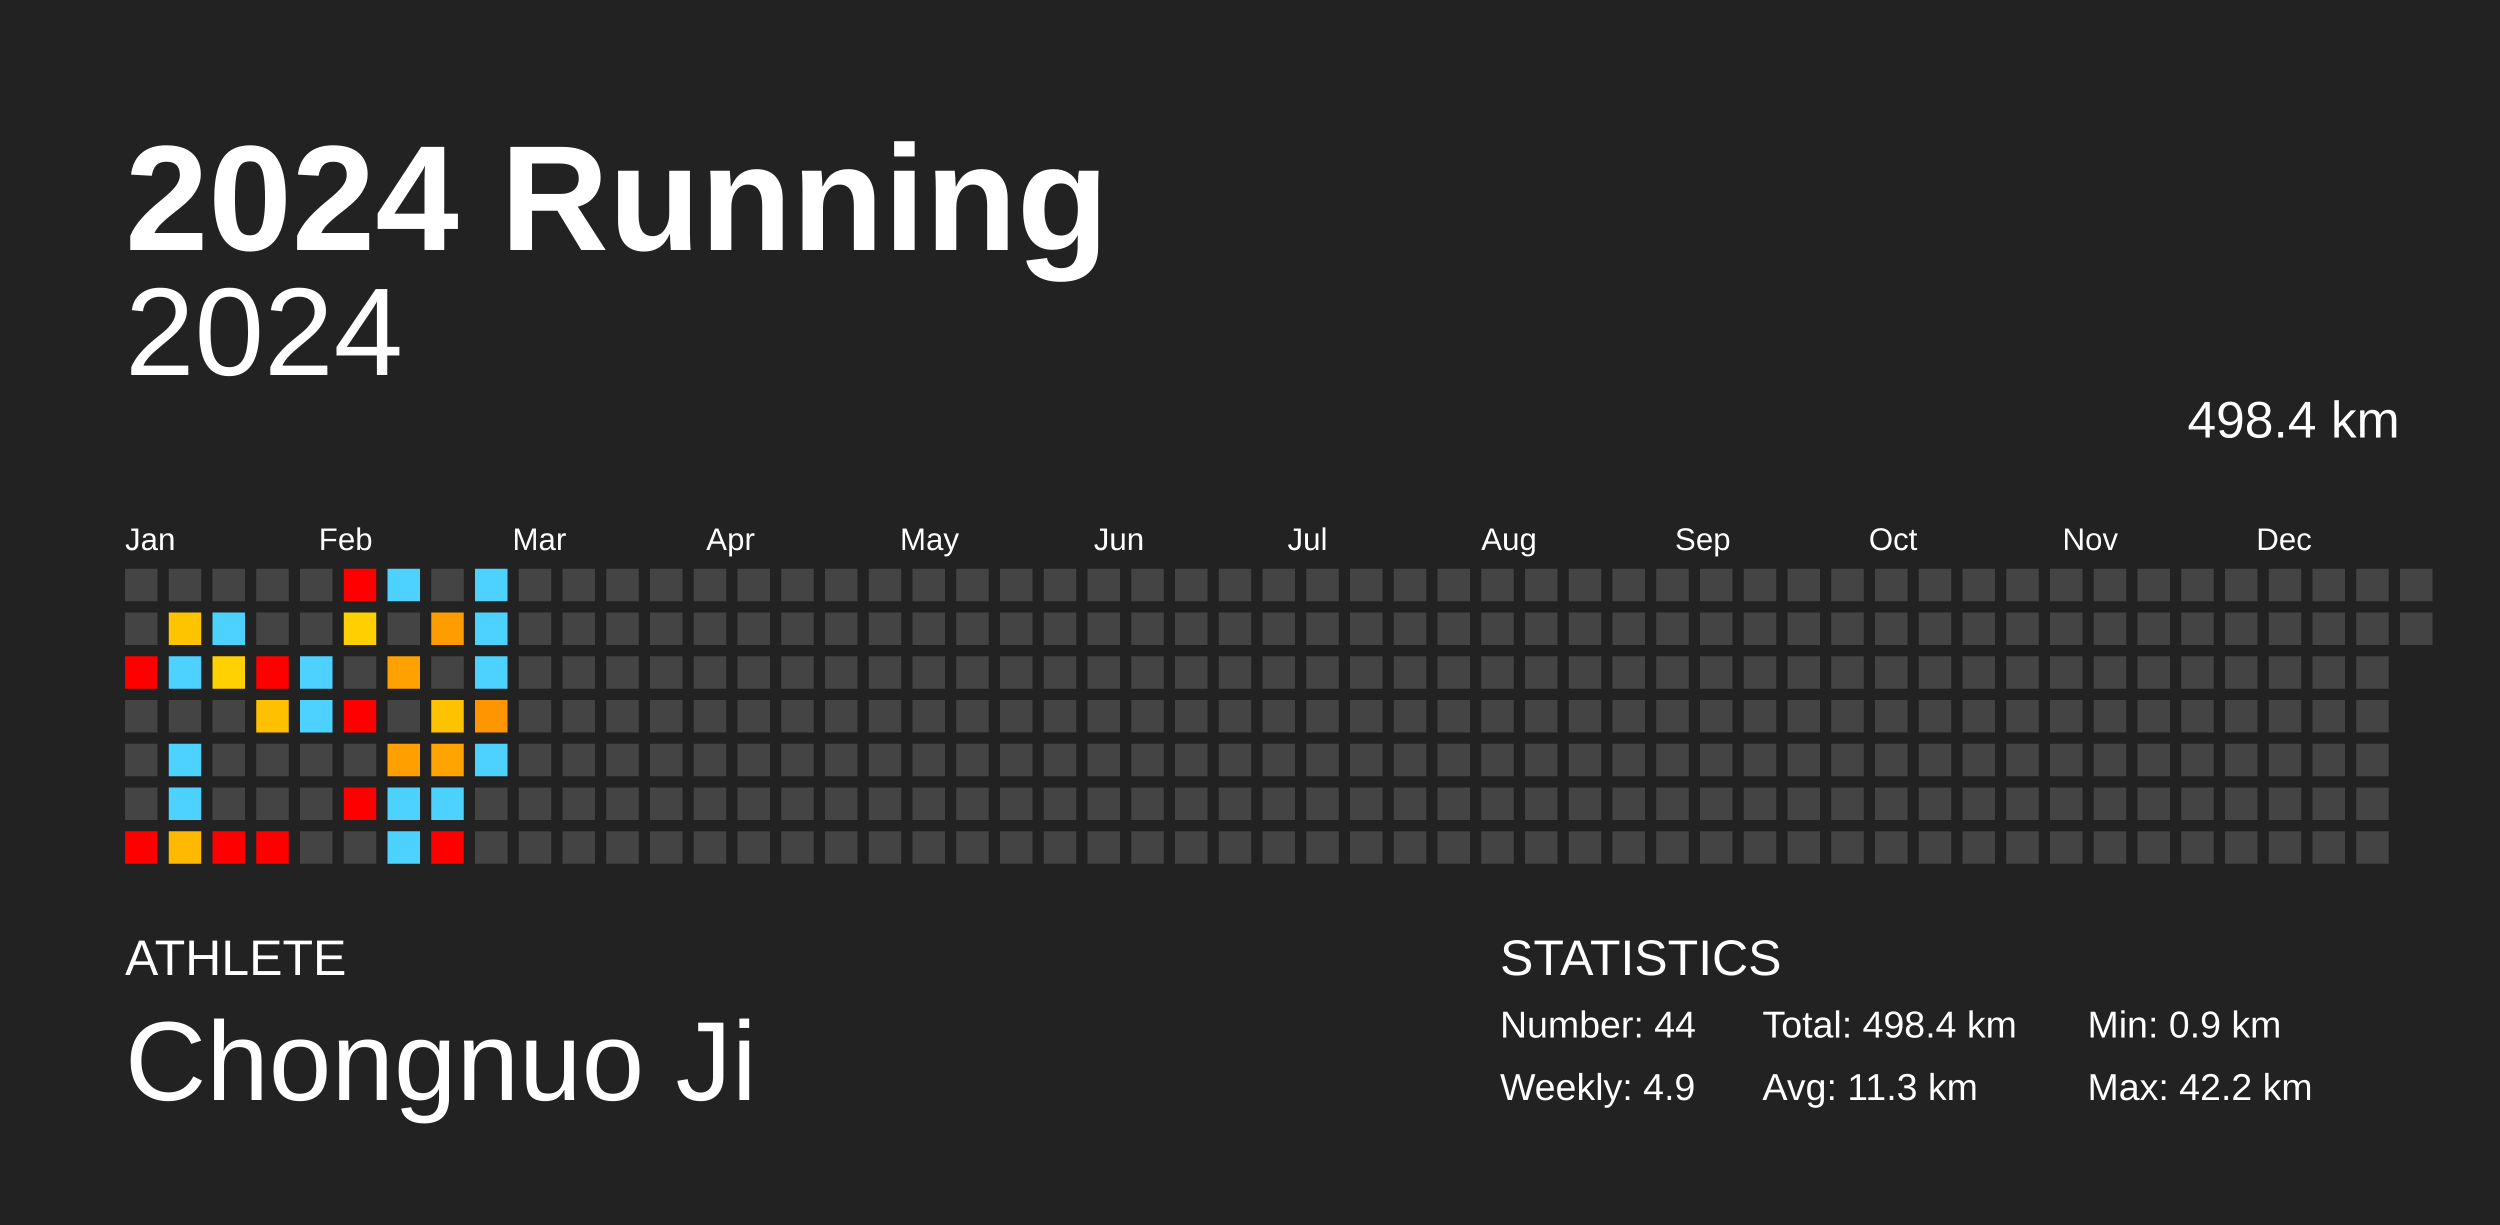
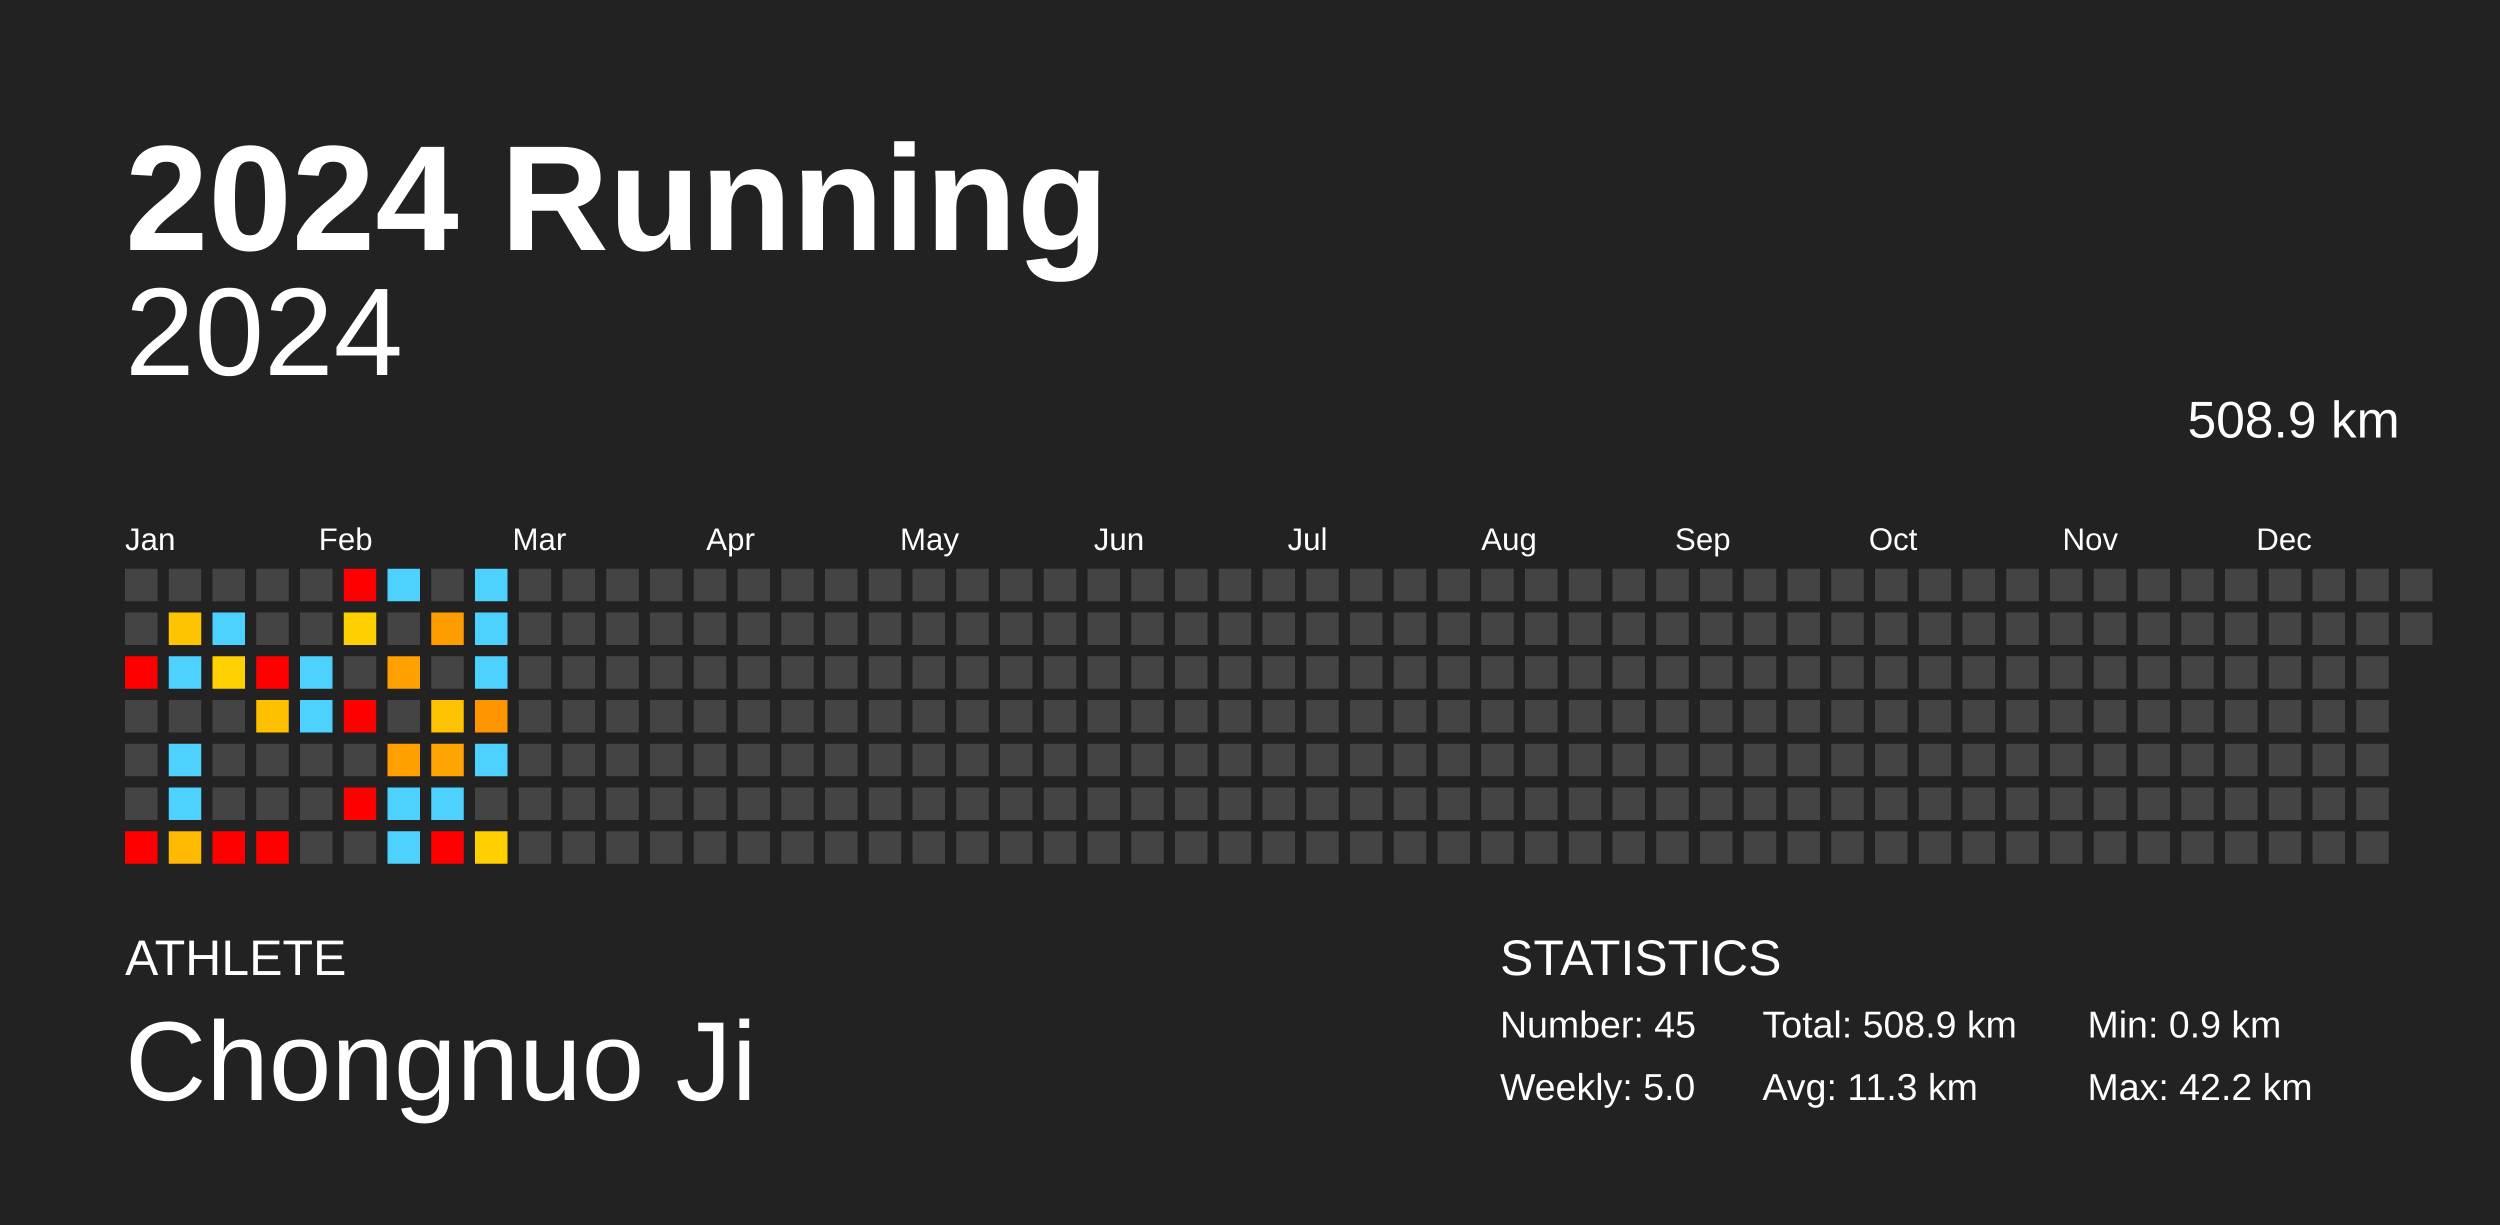
<svg xmlns="http://www.w3.org/2000/svg" baseProfile="full" height="98mm" version="1.1" viewBox="0,0,200,98" width="200mm">
  <defs />
  <rect fill="#222222" height="98" width="200" x="0" y="0" />
  <text fill="#FFFFFF" style="font-size:12px; font-family:Arial; font-weight:bold;" x="10" y="20">2024 Running</text>
  <text fill="#FFFFFF" style="font-size:4px; font-family:Arial" x="10" y="78">ATHLETE</text>
  <text fill="#FFFFFF" style="font-size:9px; font-family:Arial" x="10" y="88">Chongnuo Ji</text>
  <text fill="#FFFFFF" style="font-size:4px; font-family:Arial" x="120" y="78">STATISTICS</text>
-   <text fill="#FFFFFF" style="font-size:3px; font-family:Arial" x="120" y="83">Number: 44</text>
-   <text fill="#FFFFFF" style="font-size:3px; font-family:Arial" x="120" y="88">Weekly: 4.9</text>
-   <text fill="#FFFFFF" style="font-size:3px; font-family:Arial" x="141" y="83">Total: 498.4 km</text>
+   <text fill="#FFFFFF" style="font-size:3px; font-family:Arial" x="120" y="83">Number: 45</text>
+   <text fill="#FFFFFF" style="font-size:3px; font-family:Arial" x="120" y="88">Weekly: 5.0</text>
+   <text fill="#FFFFFF" style="font-size:3px; font-family:Arial" x="141" y="83">Total: 508.9 km</text>
  <text fill="#FFFFFF" style="font-size:3px; font-family:Arial" x="141" y="88">Avg: 11.3 km</text>
  <text fill="#FFFFFF" style="font-size:3px; font-family:Arial" x="167" y="83">Min: 0.9 km</text>
  <text fill="#FFFFFF" style="font-size:3px; font-family:Arial" x="167" y="88">Max: 42.2 km</text>
  <text alignment-baseline="hanging" fill="#FFFFFF" style="font-size:10.0px; font-family:Arial;" x="10" y="30">2024</text>
-   <text alignment-baseline="hanging" fill="#FFFFFF" style="font-size:4.125px; font-family:Arial;" x="175" y="35">498.4 km</text>
+   <text alignment-baseline="hanging" fill="#FFFFFF" style="font-size:4.125px; font-family:Arial;" x="175" y="35">508.9 km</text>
  <text fill="#FFFFFF" style="font-size:2.5px; font-family:Arial" x="10.0" y="44">Jan</text>
  <text fill="#FFFFFF" style="font-size:2.5px; font-family:Arial" x="25.5" y="44">Feb</text>
  <text fill="#FFFFFF" style="font-size:2.5px; font-family:Arial" x="41.0" y="44">Mar</text>
  <text fill="#FFFFFF" style="font-size:2.5px; font-family:Arial" x="56.5" y="44">Apr</text>
  <text fill="#FFFFFF" style="font-size:2.5px; font-family:Arial" x="72.0" y="44">May</text>
  <text fill="#FFFFFF" style="font-size:2.5px; font-family:Arial" x="87.5" y="44">Jun</text>
  <text fill="#FFFFFF" style="font-size:2.5px; font-family:Arial" x="103.0" y="44">Jul</text>
  <text fill="#FFFFFF" style="font-size:2.5px; font-family:Arial" x="118.5" y="44">Aug</text>
  <text fill="#FFFFFF" style="font-size:2.5px; font-family:Arial" x="134.0" y="44">Sep</text>
  <text fill="#FFFFFF" style="font-size:2.5px; font-family:Arial" x="149.5" y="44">Oct</text>
  <text fill="#FFFFFF" style="font-size:2.5px; font-family:Arial" x="165.0" y="44">Nov</text>
  <text fill="#FFFFFF" style="font-size:2.5px; font-family:Arial" x="180.5" y="44">Dec</text>
  <rect fill="#444444" height="2.6" width="2.6" x="10.0" y="45.5" />
  <rect fill="#444444" height="2.6" width="2.6" x="10.0" y="49.0" />
  <rect fill="red" height="2.6" width="2.6" x="10.0" y="52.5" />
  <rect fill="#444444" height="2.6" width="2.6" x="10.0" y="56.0" />
  <rect fill="#444444" height="2.6" width="2.6" x="10.0" y="59.5" />
  <rect fill="#444444" height="2.6" width="2.6" x="10.0" y="63.0" />
  <rect fill="red" height="2.6" width="2.6" x="10.0" y="66.5" />
  <rect fill="#444444" height="2.6" width="2.6" x="13.5" y="45.5" />
  <rect fill="#ffc400" height="2.6" width="2.6" x="13.5" y="49.0" />
  <rect fill="#4dd2ff" height="2.6" width="2.6" x="13.5" y="52.5" />
  <rect fill="#444444" height="2.6" width="2.6" x="13.5" y="56.0" />
  <rect fill="#4dd2ff" height="2.6" width="2.6" x="13.5" y="59.5" />
  <rect fill="#4dd2ff" height="2.6" width="2.6" x="13.5" y="63.0" />
  <rect fill="#ffb900" height="2.6" width="2.6" x="13.5" y="66.5" />
  <rect fill="#444444" height="2.6" width="2.6" x="17.0" y="45.5" />
  <rect fill="#4dd2ff" height="2.6" width="2.6" x="17.0" y="49.0" />
  <rect fill="#ffd100" height="2.6" width="2.6" x="17.0" y="52.5" />
  <rect fill="#444444" height="2.6" width="2.6" x="17.0" y="56.0" />
  <rect fill="#444444" height="2.6" width="2.6" x="17.0" y="59.5" />
  <rect fill="#444444" height="2.6" width="2.6" x="17.0" y="63.0" />
  <rect fill="red" height="2.6" width="2.6" x="17.0" y="66.5" />
  <rect fill="#444444" height="2.6" width="2.6" x="20.5" y="45.5" />
  <rect fill="#444444" height="2.6" width="2.6" x="20.5" y="49.0" />
  <rect fill="red" height="2.6" width="2.6" x="20.5" y="52.5" />
  <rect fill="#ffc000" height="2.6" width="2.6" x="20.5" y="56.0" />
  <rect fill="#444444" height="2.6" width="2.6" x="20.5" y="59.5" />
  <rect fill="#444444" height="2.6" width="2.6" x="20.5" y="63.0" />
  <rect fill="red" height="2.6" width="2.6" x="20.5" y="66.5" />
  <rect fill="#444444" height="2.6" width="2.6" x="24.0" y="45.5" />
  <rect fill="#444444" height="2.6" width="2.6" x="24.0" y="49.0" />
  <rect fill="#4dd2ff" height="2.6" width="2.6" x="24.0" y="52.5" />
  <rect fill="#4dd2ff" height="2.6" width="2.6" x="24.0" y="56.0" />
  <rect fill="#444444" height="2.6" width="2.6" x="24.0" y="59.5" />
  <rect fill="#444444" height="2.6" width="2.6" x="24.0" y="63.0" />
  <rect fill="#444444" height="2.6" width="2.6" x="24.0" y="66.5" />
  <rect fill="red" height="2.6" width="2.6" x="27.5" y="45.5" />
  <rect fill="#ffd000" height="2.6" width="2.6" x="27.5" y="49.0" />
  <rect fill="#444444" height="2.6" width="2.6" x="27.5" y="52.5" />
  <rect fill="red" height="2.6" width="2.6" x="27.5" y="56.0" />
  <rect fill="#444444" height="2.6" width="2.6" x="27.5" y="59.5" />
  <rect fill="red" height="2.6" width="2.6" x="27.5" y="63.0" />
  <rect fill="#444444" height="2.6" width="2.6" x="27.5" y="66.5" />
  <rect fill="#4dd2ff" height="2.6" width="2.6" x="31.0" y="45.5" />
  <rect fill="#444444" height="2.6" width="2.6" x="31.0" y="49.0" />
  <rect fill="#ffa100" height="2.6" width="2.6" x="31.0" y="52.5" />
  <rect fill="#444444" height="2.6" width="2.6" x="31.0" y="56.0" />
  <rect fill="#ff9f00" height="2.6" width="2.6" x="31.0" y="59.5" />
  <rect fill="#4dd2ff" height="2.6" width="2.6" x="31.0" y="63.0" />
  <rect fill="#4dd2ff" height="2.6" width="2.6" x="31.0" y="66.5" />
  <rect fill="#444444" height="2.6" width="2.6" x="34.5" y="45.5" />
  <rect fill="#ff9c00" height="2.6" width="2.6" x="34.5" y="49.0" />
  <rect fill="#444444" height="2.6" width="2.6" x="34.5" y="52.5" />
  <rect fill="#ffc200" height="2.6" width="2.6" x="34.5" y="56.0" />
  <rect fill="#ffa400" height="2.6" width="2.6" x="34.5" y="59.5" />
  <rect fill="#4dd2ff" height="2.6" width="2.6" x="34.5" y="63.0" />
  <rect fill="red" height="2.6" width="2.6" x="34.5" y="66.5" />
  <rect fill="#4dd2ff" height="2.6" width="2.6" x="38.0" y="45.5" />
  <rect fill="#4dd2ff" height="2.6" width="2.6" x="38.0" y="49.0" />
  <rect fill="#4dd2ff" height="2.6" width="2.6" x="38.0" y="52.5" />
  <rect fill="#ff9500" height="2.6" width="2.6" x="38.0" y="56.0" />
  <rect fill="#4dd2ff" height="2.6" width="2.6" x="38.0" y="59.5" />
  <rect fill="#444444" height="2.6" width="2.6" x="38.0" y="63.0" />
-   <rect fill="#444444" height="2.6" width="2.6" x="38.0" y="66.5" />
+   <rect fill="#ffcf00" height="2.6" width="2.6" x="38.0" y="66.5" />
  <rect fill="#444444" height="2.6" width="2.6" x="41.5" y="45.5" />
  <rect fill="#444444" height="2.6" width="2.6" x="41.5" y="49.0" />
  <rect fill="#444444" height="2.6" width="2.6" x="41.5" y="52.5" />
  <rect fill="#444444" height="2.6" width="2.6" x="41.5" y="56.0" />
  <rect fill="#444444" height="2.6" width="2.6" x="41.5" y="59.5" />
  <rect fill="#444444" height="2.6" width="2.6" x="41.5" y="63.0" />
  <rect fill="#444444" height="2.6" width="2.6" x="41.5" y="66.5" />
  <rect fill="#444444" height="2.6" width="2.6" x="45.0" y="45.5" />
  <rect fill="#444444" height="2.6" width="2.6" x="45.0" y="49.0" />
  <rect fill="#444444" height="2.6" width="2.6" x="45.0" y="52.5" />
  <rect fill="#444444" height="2.6" width="2.6" x="45.0" y="56.0" />
  <rect fill="#444444" height="2.6" width="2.6" x="45.0" y="59.5" />
  <rect fill="#444444" height="2.6" width="2.6" x="45.0" y="63.0" />
  <rect fill="#444444" height="2.6" width="2.6" x="45.0" y="66.5" />
  <rect fill="#444444" height="2.6" width="2.6" x="48.5" y="45.5" />
  <rect fill="#444444" height="2.6" width="2.6" x="48.5" y="49.0" />
  <rect fill="#444444" height="2.6" width="2.6" x="48.5" y="52.5" />
  <rect fill="#444444" height="2.6" width="2.6" x="48.5" y="56.0" />
  <rect fill="#444444" height="2.6" width="2.6" x="48.5" y="59.5" />
  <rect fill="#444444" height="2.6" width="2.6" x="48.5" y="63.0" />
  <rect fill="#444444" height="2.6" width="2.6" x="48.5" y="66.5" />
  <rect fill="#444444" height="2.6" width="2.6" x="52.0" y="45.5" />
  <rect fill="#444444" height="2.6" width="2.6" x="52.0" y="49.0" />
  <rect fill="#444444" height="2.6" width="2.6" x="52.0" y="52.5" />
  <rect fill="#444444" height="2.6" width="2.6" x="52.0" y="56.0" />
  <rect fill="#444444" height="2.6" width="2.6" x="52.0" y="59.5" />
  <rect fill="#444444" height="2.6" width="2.6" x="52.0" y="63.0" />
  <rect fill="#444444" height="2.6" width="2.6" x="52.0" y="66.5" />
  <rect fill="#444444" height="2.6" width="2.6" x="55.5" y="45.5" />
  <rect fill="#444444" height="2.6" width="2.6" x="55.5" y="49.0" />
  <rect fill="#444444" height="2.6" width="2.6" x="55.5" y="52.5" />
  <rect fill="#444444" height="2.6" width="2.6" x="55.5" y="56.0" />
  <rect fill="#444444" height="2.6" width="2.6" x="55.5" y="59.5" />
  <rect fill="#444444" height="2.6" width="2.6" x="55.5" y="63.0" />
  <rect fill="#444444" height="2.6" width="2.6" x="55.5" y="66.5" />
  <rect fill="#444444" height="2.6" width="2.6" x="59.0" y="45.5" />
  <rect fill="#444444" height="2.6" width="2.6" x="59.0" y="49.0" />
  <rect fill="#444444" height="2.6" width="2.6" x="59.0" y="52.5" />
  <rect fill="#444444" height="2.6" width="2.6" x="59.0" y="56.0" />
  <rect fill="#444444" height="2.6" width="2.6" x="59.0" y="59.5" />
  <rect fill="#444444" height="2.6" width="2.6" x="59.0" y="63.0" />
  <rect fill="#444444" height="2.6" width="2.6" x="59.0" y="66.5" />
  <rect fill="#444444" height="2.6" width="2.6" x="62.5" y="45.5" />
  <rect fill="#444444" height="2.6" width="2.6" x="62.5" y="49.0" />
  <rect fill="#444444" height="2.6" width="2.6" x="62.5" y="52.5" />
  <rect fill="#444444" height="2.6" width="2.6" x="62.5" y="56.0" />
  <rect fill="#444444" height="2.6" width="2.6" x="62.5" y="59.5" />
  <rect fill="#444444" height="2.6" width="2.6" x="62.5" y="63.0" />
  <rect fill="#444444" height="2.6" width="2.6" x="62.5" y="66.5" />
  <rect fill="#444444" height="2.6" width="2.6" x="66.0" y="45.5" />
  <rect fill="#444444" height="2.6" width="2.6" x="66.0" y="49.0" />
  <rect fill="#444444" height="2.6" width="2.6" x="66.0" y="52.5" />
  <rect fill="#444444" height="2.6" width="2.6" x="66.0" y="56.0" />
  <rect fill="#444444" height="2.6" width="2.6" x="66.0" y="59.5" />
  <rect fill="#444444" height="2.6" width="2.6" x="66.0" y="63.0" />
  <rect fill="#444444" height="2.6" width="2.6" x="66.0" y="66.5" />
  <rect fill="#444444" height="2.6" width="2.6" x="69.5" y="45.5" />
  <rect fill="#444444" height="2.6" width="2.6" x="69.5" y="49.0" />
  <rect fill="#444444" height="2.6" width="2.6" x="69.5" y="52.5" />
  <rect fill="#444444" height="2.6" width="2.6" x="69.5" y="56.0" />
  <rect fill="#444444" height="2.6" width="2.6" x="69.5" y="59.5" />
  <rect fill="#444444" height="2.6" width="2.6" x="69.5" y="63.0" />
  <rect fill="#444444" height="2.6" width="2.6" x="69.5" y="66.5" />
  <rect fill="#444444" height="2.6" width="2.6" x="73.0" y="45.5" />
  <rect fill="#444444" height="2.6" width="2.6" x="73.0" y="49.0" />
  <rect fill="#444444" height="2.6" width="2.6" x="73.0" y="52.5" />
  <rect fill="#444444" height="2.6" width="2.6" x="73.0" y="56.0" />
  <rect fill="#444444" height="2.6" width="2.6" x="73.0" y="59.5" />
  <rect fill="#444444" height="2.6" width="2.6" x="73.0" y="63.0" />
  <rect fill="#444444" height="2.6" width="2.6" x="73.0" y="66.5" />
  <rect fill="#444444" height="2.6" width="2.6" x="76.5" y="45.5" />
  <rect fill="#444444" height="2.6" width="2.6" x="76.5" y="49.0" />
  <rect fill="#444444" height="2.6" width="2.6" x="76.5" y="52.5" />
  <rect fill="#444444" height="2.6" width="2.6" x="76.5" y="56.0" />
  <rect fill="#444444" height="2.6" width="2.6" x="76.5" y="59.5" />
  <rect fill="#444444" height="2.6" width="2.6" x="76.5" y="63.0" />
  <rect fill="#444444" height="2.6" width="2.6" x="76.5" y="66.5" />
  <rect fill="#444444" height="2.6" width="2.6" x="80.0" y="45.5" />
  <rect fill="#444444" height="2.6" width="2.6" x="80.0" y="49.0" />
  <rect fill="#444444" height="2.6" width="2.6" x="80.0" y="52.5" />
  <rect fill="#444444" height="2.6" width="2.6" x="80.0" y="56.0" />
  <rect fill="#444444" height="2.6" width="2.6" x="80.0" y="59.5" />
  <rect fill="#444444" height="2.6" width="2.6" x="80.0" y="63.0" />
  <rect fill="#444444" height="2.6" width="2.6" x="80.0" y="66.5" />
  <rect fill="#444444" height="2.6" width="2.6" x="83.5" y="45.5" />
  <rect fill="#444444" height="2.6" width="2.6" x="83.5" y="49.0" />
  <rect fill="#444444" height="2.6" width="2.6" x="83.5" y="52.5" />
  <rect fill="#444444" height="2.6" width="2.6" x="83.5" y="56.0" />
  <rect fill="#444444" height="2.6" width="2.6" x="83.5" y="59.5" />
  <rect fill="#444444" height="2.6" width="2.6" x="83.5" y="63.0" />
  <rect fill="#444444" height="2.6" width="2.6" x="83.5" y="66.5" />
  <rect fill="#444444" height="2.6" width="2.6" x="87.0" y="45.5" />
  <rect fill="#444444" height="2.6" width="2.6" x="87.0" y="49.0" />
  <rect fill="#444444" height="2.6" width="2.6" x="87.0" y="52.5" />
  <rect fill="#444444" height="2.6" width="2.6" x="87.0" y="56.0" />
  <rect fill="#444444" height="2.6" width="2.6" x="87.0" y="59.5" />
  <rect fill="#444444" height="2.6" width="2.6" x="87.0" y="63.0" />
  <rect fill="#444444" height="2.6" width="2.6" x="87.0" y="66.5" />
  <rect fill="#444444" height="2.6" width="2.6" x="90.5" y="45.5" />
  <rect fill="#444444" height="2.6" width="2.6" x="90.5" y="49.0" />
  <rect fill="#444444" height="2.6" width="2.6" x="90.5" y="52.5" />
  <rect fill="#444444" height="2.6" width="2.6" x="90.5" y="56.0" />
  <rect fill="#444444" height="2.6" width="2.6" x="90.5" y="59.5" />
  <rect fill="#444444" height="2.6" width="2.6" x="90.5" y="63.0" />
  <rect fill="#444444" height="2.6" width="2.6" x="90.5" y="66.5" />
  <rect fill="#444444" height="2.6" width="2.6" x="94.0" y="45.5" />
  <rect fill="#444444" height="2.6" width="2.6" x="94.0" y="49.0" />
  <rect fill="#444444" height="2.6" width="2.6" x="94.0" y="52.5" />
  <rect fill="#444444" height="2.6" width="2.6" x="94.0" y="56.0" />
  <rect fill="#444444" height="2.6" width="2.6" x="94.0" y="59.5" />
  <rect fill="#444444" height="2.6" width="2.6" x="94.0" y="63.0" />
  <rect fill="#444444" height="2.6" width="2.6" x="94.0" y="66.5" />
  <rect fill="#444444" height="2.6" width="2.6" x="97.5" y="45.5" />
  <rect fill="#444444" height="2.6" width="2.6" x="97.5" y="49.0" />
  <rect fill="#444444" height="2.6" width="2.6" x="97.5" y="52.5" />
  <rect fill="#444444" height="2.6" width="2.6" x="97.5" y="56.0" />
  <rect fill="#444444" height="2.6" width="2.6" x="97.5" y="59.5" />
  <rect fill="#444444" height="2.6" width="2.6" x="97.5" y="63.0" />
  <rect fill="#444444" height="2.6" width="2.6" x="97.5" y="66.5" />
  <rect fill="#444444" height="2.6" width="2.6" x="101.0" y="45.5" />
  <rect fill="#444444" height="2.6" width="2.6" x="101.0" y="49.0" />
  <rect fill="#444444" height="2.6" width="2.6" x="101.0" y="52.5" />
  <rect fill="#444444" height="2.6" width="2.6" x="101.0" y="56.0" />
  <rect fill="#444444" height="2.6" width="2.6" x="101.0" y="59.5" />
  <rect fill="#444444" height="2.6" width="2.6" x="101.0" y="63.0" />
  <rect fill="#444444" height="2.6" width="2.6" x="101.0" y="66.5" />
  <rect fill="#444444" height="2.6" width="2.6" x="104.5" y="45.5" />
  <rect fill="#444444" height="2.6" width="2.6" x="104.5" y="49.0" />
  <rect fill="#444444" height="2.6" width="2.6" x="104.5" y="52.5" />
  <rect fill="#444444" height="2.6" width="2.6" x="104.5" y="56.0" />
  <rect fill="#444444" height="2.6" width="2.6" x="104.5" y="59.5" />
  <rect fill="#444444" height="2.6" width="2.6" x="104.5" y="63.0" />
  <rect fill="#444444" height="2.6" width="2.6" x="104.5" y="66.5" />
  <rect fill="#444444" height="2.6" width="2.6" x="108.0" y="45.5" />
  <rect fill="#444444" height="2.6" width="2.6" x="108.0" y="49.0" />
  <rect fill="#444444" height="2.6" width="2.6" x="108.0" y="52.5" />
  <rect fill="#444444" height="2.6" width="2.6" x="108.0" y="56.0" />
  <rect fill="#444444" height="2.6" width="2.6" x="108.0" y="59.5" />
  <rect fill="#444444" height="2.6" width="2.6" x="108.0" y="63.0" />
  <rect fill="#444444" height="2.6" width="2.6" x="108.0" y="66.5" />
  <rect fill="#444444" height="2.6" width="2.6" x="111.5" y="45.5" />
  <rect fill="#444444" height="2.6" width="2.6" x="111.5" y="49.0" />
  <rect fill="#444444" height="2.6" width="2.6" x="111.5" y="52.5" />
  <rect fill="#444444" height="2.6" width="2.6" x="111.5" y="56.0" />
  <rect fill="#444444" height="2.6" width="2.6" x="111.5" y="59.5" />
  <rect fill="#444444" height="2.6" width="2.6" x="111.5" y="63.0" />
  <rect fill="#444444" height="2.6" width="2.6" x="111.5" y="66.5" />
  <rect fill="#444444" height="2.6" width="2.6" x="115.0" y="45.5" />
  <rect fill="#444444" height="2.6" width="2.6" x="115.0" y="49.0" />
  <rect fill="#444444" height="2.6" width="2.6" x="115.0" y="52.5" />
  <rect fill="#444444" height="2.6" width="2.6" x="115.0" y="56.0" />
  <rect fill="#444444" height="2.6" width="2.6" x="115.0" y="59.5" />
  <rect fill="#444444" height="2.6" width="2.6" x="115.0" y="63.0" />
  <rect fill="#444444" height="2.6" width="2.6" x="115.0" y="66.5" />
  <rect fill="#444444" height="2.6" width="2.6" x="118.5" y="45.5" />
  <rect fill="#444444" height="2.6" width="2.6" x="118.5" y="49.0" />
  <rect fill="#444444" height="2.6" width="2.6" x="118.5" y="52.5" />
  <rect fill="#444444" height="2.6" width="2.6" x="118.5" y="56.0" />
  <rect fill="#444444" height="2.6" width="2.6" x="118.5" y="59.5" />
  <rect fill="#444444" height="2.6" width="2.6" x="118.5" y="63.0" />
  <rect fill="#444444" height="2.6" width="2.6" x="118.5" y="66.5" />
  <rect fill="#444444" height="2.6" width="2.6" x="122.0" y="45.5" />
  <rect fill="#444444" height="2.6" width="2.6" x="122.0" y="49.0" />
  <rect fill="#444444" height="2.6" width="2.6" x="122.0" y="52.5" />
  <rect fill="#444444" height="2.6" width="2.6" x="122.0" y="56.0" />
  <rect fill="#444444" height="2.6" width="2.6" x="122.0" y="59.5" />
  <rect fill="#444444" height="2.6" width="2.6" x="122.0" y="63.0" />
  <rect fill="#444444" height="2.6" width="2.6" x="122.0" y="66.5" />
  <rect fill="#444444" height="2.6" width="2.6" x="125.5" y="45.5" />
  <rect fill="#444444" height="2.6" width="2.6" x="125.5" y="49.0" />
  <rect fill="#444444" height="2.6" width="2.6" x="125.5" y="52.5" />
  <rect fill="#444444" height="2.6" width="2.6" x="125.5" y="56.0" />
  <rect fill="#444444" height="2.6" width="2.6" x="125.5" y="59.5" />
  <rect fill="#444444" height="2.6" width="2.6" x="125.5" y="63.0" />
  <rect fill="#444444" height="2.6" width="2.6" x="125.5" y="66.5" />
  <rect fill="#444444" height="2.6" width="2.6" x="129.0" y="45.5" />
  <rect fill="#444444" height="2.6" width="2.6" x="129.0" y="49.0" />
  <rect fill="#444444" height="2.6" width="2.6" x="129.0" y="52.5" />
  <rect fill="#444444" height="2.6" width="2.6" x="129.0" y="56.0" />
  <rect fill="#444444" height="2.6" width="2.6" x="129.0" y="59.5" />
  <rect fill="#444444" height="2.6" width="2.6" x="129.0" y="63.0" />
  <rect fill="#444444" height="2.6" width="2.6" x="129.0" y="66.5" />
  <rect fill="#444444" height="2.6" width="2.6" x="132.5" y="45.5" />
  <rect fill="#444444" height="2.6" width="2.6" x="132.5" y="49.0" />
  <rect fill="#444444" height="2.6" width="2.6" x="132.5" y="52.5" />
  <rect fill="#444444" height="2.6" width="2.6" x="132.5" y="56.0" />
  <rect fill="#444444" height="2.6" width="2.6" x="132.5" y="59.5" />
  <rect fill="#444444" height="2.6" width="2.6" x="132.5" y="63.0" />
  <rect fill="#444444" height="2.6" width="2.6" x="132.5" y="66.5" />
  <rect fill="#444444" height="2.6" width="2.6" x="136.0" y="45.5" />
  <rect fill="#444444" height="2.6" width="2.6" x="136.0" y="49.0" />
  <rect fill="#444444" height="2.6" width="2.6" x="136.0" y="52.5" />
  <rect fill="#444444" height="2.6" width="2.6" x="136.0" y="56.0" />
  <rect fill="#444444" height="2.6" width="2.6" x="136.0" y="59.5" />
  <rect fill="#444444" height="2.6" width="2.6" x="136.0" y="63.0" />
  <rect fill="#444444" height="2.6" width="2.6" x="136.0" y="66.5" />
  <rect fill="#444444" height="2.6" width="2.6" x="139.5" y="45.5" />
  <rect fill="#444444" height="2.6" width="2.6" x="139.5" y="49.0" />
  <rect fill="#444444" height="2.6" width="2.6" x="139.5" y="52.5" />
  <rect fill="#444444" height="2.6" width="2.6" x="139.5" y="56.0" />
  <rect fill="#444444" height="2.6" width="2.6" x="139.5" y="59.5" />
  <rect fill="#444444" height="2.6" width="2.6" x="139.5" y="63.0" />
  <rect fill="#444444" height="2.6" width="2.6" x="139.5" y="66.5" />
  <rect fill="#444444" height="2.6" width="2.6" x="143.0" y="45.5" />
  <rect fill="#444444" height="2.6" width="2.6" x="143.0" y="49.0" />
  <rect fill="#444444" height="2.6" width="2.6" x="143.0" y="52.5" />
  <rect fill="#444444" height="2.6" width="2.6" x="143.0" y="56.0" />
  <rect fill="#444444" height="2.6" width="2.6" x="143.0" y="59.5" />
  <rect fill="#444444" height="2.6" width="2.6" x="143.0" y="63.0" />
  <rect fill="#444444" height="2.6" width="2.6" x="143.0" y="66.5" />
  <rect fill="#444444" height="2.6" width="2.6" x="146.5" y="45.5" />
  <rect fill="#444444" height="2.6" width="2.6" x="146.5" y="49.0" />
  <rect fill="#444444" height="2.6" width="2.6" x="146.5" y="52.5" />
  <rect fill="#444444" height="2.6" width="2.6" x="146.5" y="56.0" />
  <rect fill="#444444" height="2.6" width="2.6" x="146.5" y="59.5" />
  <rect fill="#444444" height="2.6" width="2.6" x="146.5" y="63.0" />
  <rect fill="#444444" height="2.6" width="2.6" x="146.5" y="66.5" />
  <rect fill="#444444" height="2.6" width="2.6" x="150.0" y="45.5" />
  <rect fill="#444444" height="2.6" width="2.6" x="150.0" y="49.0" />
  <rect fill="#444444" height="2.6" width="2.6" x="150.0" y="52.5" />
  <rect fill="#444444" height="2.6" width="2.6" x="150.0" y="56.0" />
  <rect fill="#444444" height="2.6" width="2.6" x="150.0" y="59.5" />
  <rect fill="#444444" height="2.6" width="2.6" x="150.0" y="63.0" />
  <rect fill="#444444" height="2.6" width="2.6" x="150.0" y="66.5" />
  <rect fill="#444444" height="2.6" width="2.6" x="153.5" y="45.5" />
  <rect fill="#444444" height="2.6" width="2.6" x="153.5" y="49.0" />
  <rect fill="#444444" height="2.6" width="2.6" x="153.5" y="52.5" />
  <rect fill="#444444" height="2.6" width="2.6" x="153.5" y="56.0" />
  <rect fill="#444444" height="2.6" width="2.6" x="153.5" y="59.5" />
  <rect fill="#444444" height="2.6" width="2.6" x="153.5" y="63.0" />
  <rect fill="#444444" height="2.6" width="2.6" x="153.5" y="66.5" />
  <rect fill="#444444" height="2.6" width="2.6" x="157.0" y="45.5" />
  <rect fill="#444444" height="2.6" width="2.6" x="157.0" y="49.0" />
  <rect fill="#444444" height="2.6" width="2.6" x="157.0" y="52.5" />
  <rect fill="#444444" height="2.6" width="2.6" x="157.0" y="56.0" />
  <rect fill="#444444" height="2.6" width="2.6" x="157.0" y="59.5" />
  <rect fill="#444444" height="2.6" width="2.6" x="157.0" y="63.0" />
  <rect fill="#444444" height="2.6" width="2.6" x="157.0" y="66.5" />
  <rect fill="#444444" height="2.6" width="2.6" x="160.5" y="45.5" />
  <rect fill="#444444" height="2.6" width="2.6" x="160.5" y="49.0" />
  <rect fill="#444444" height="2.6" width="2.6" x="160.5" y="52.5" />
  <rect fill="#444444" height="2.6" width="2.6" x="160.5" y="56.0" />
  <rect fill="#444444" height="2.6" width="2.6" x="160.5" y="59.5" />
  <rect fill="#444444" height="2.6" width="2.6" x="160.5" y="63.0" />
  <rect fill="#444444" height="2.6" width="2.6" x="160.5" y="66.5" />
  <rect fill="#444444" height="2.6" width="2.6" x="164.0" y="45.5" />
  <rect fill="#444444" height="2.6" width="2.6" x="164.0" y="49.0" />
  <rect fill="#444444" height="2.6" width="2.6" x="164.0" y="52.5" />
  <rect fill="#444444" height="2.6" width="2.6" x="164.0" y="56.0" />
  <rect fill="#444444" height="2.6" width="2.6" x="164.0" y="59.5" />
  <rect fill="#444444" height="2.6" width="2.6" x="164.0" y="63.0" />
  <rect fill="#444444" height="2.6" width="2.6" x="164.0" y="66.5" />
  <rect fill="#444444" height="2.6" width="2.6" x="167.5" y="45.5" />
  <rect fill="#444444" height="2.6" width="2.6" x="167.5" y="49.0" />
  <rect fill="#444444" height="2.6" width="2.6" x="167.5" y="52.5" />
  <rect fill="#444444" height="2.6" width="2.6" x="167.5" y="56.0" />
  <rect fill="#444444" height="2.6" width="2.6" x="167.5" y="59.5" />
  <rect fill="#444444" height="2.6" width="2.6" x="167.5" y="63.0" />
  <rect fill="#444444" height="2.6" width="2.6" x="167.5" y="66.5" />
  <rect fill="#444444" height="2.6" width="2.6" x="171.0" y="45.5" />
  <rect fill="#444444" height="2.6" width="2.6" x="171.0" y="49.0" />
  <rect fill="#444444" height="2.6" width="2.6" x="171.0" y="52.5" />
  <rect fill="#444444" height="2.6" width="2.6" x="171.0" y="56.0" />
  <rect fill="#444444" height="2.6" width="2.6" x="171.0" y="59.5" />
  <rect fill="#444444" height="2.6" width="2.6" x="171.0" y="63.0" />
  <rect fill="#444444" height="2.6" width="2.6" x="171.0" y="66.5" />
  <rect fill="#444444" height="2.6" width="2.6" x="174.5" y="45.5" />
  <rect fill="#444444" height="2.6" width="2.6" x="174.5" y="49.0" />
  <rect fill="#444444" height="2.6" width="2.6" x="174.5" y="52.5" />
  <rect fill="#444444" height="2.6" width="2.6" x="174.5" y="56.0" />
  <rect fill="#444444" height="2.6" width="2.6" x="174.5" y="59.5" />
  <rect fill="#444444" height="2.6" width="2.6" x="174.5" y="63.0" />
  <rect fill="#444444" height="2.6" width="2.6" x="174.5" y="66.5" />
  <rect fill="#444444" height="2.6" width="2.6" x="178.0" y="45.5" />
  <rect fill="#444444" height="2.6" width="2.6" x="178.0" y="49.0" />
  <rect fill="#444444" height="2.6" width="2.6" x="178.0" y="52.5" />
  <rect fill="#444444" height="2.6" width="2.6" x="178.0" y="56.0" />
  <rect fill="#444444" height="2.6" width="2.6" x="178.0" y="59.5" />
  <rect fill="#444444" height="2.6" width="2.6" x="178.0" y="63.0" />
  <rect fill="#444444" height="2.6" width="2.6" x="178.0" y="66.5" />
  <rect fill="#444444" height="2.6" width="2.6" x="181.5" y="45.5" />
  <rect fill="#444444" height="2.6" width="2.6" x="181.5" y="49.0" />
  <rect fill="#444444" height="2.6" width="2.6" x="181.5" y="52.5" />
  <rect fill="#444444" height="2.6" width="2.6" x="181.5" y="56.0" />
  <rect fill="#444444" height="2.6" width="2.6" x="181.5" y="59.5" />
  <rect fill="#444444" height="2.6" width="2.6" x="181.5" y="63.0" />
  <rect fill="#444444" height="2.6" width="2.6" x="181.5" y="66.5" />
  <rect fill="#444444" height="2.6" width="2.6" x="185.0" y="45.5" />
  <rect fill="#444444" height="2.6" width="2.6" x="185.0" y="49.0" />
  <rect fill="#444444" height="2.6" width="2.6" x="185.0" y="52.5" />
  <rect fill="#444444" height="2.6" width="2.6" x="185.0" y="56.0" />
  <rect fill="#444444" height="2.6" width="2.6" x="185.0" y="59.5" />
  <rect fill="#444444" height="2.6" width="2.6" x="185.0" y="63.0" />
  <rect fill="#444444" height="2.6" width="2.6" x="185.0" y="66.5" />
  <rect fill="#444444" height="2.6" width="2.6" x="188.5" y="45.5" />
  <rect fill="#444444" height="2.6" width="2.6" x="188.5" y="49.0" />
  <rect fill="#444444" height="2.6" width="2.6" x="188.5" y="52.5" />
  <rect fill="#444444" height="2.6" width="2.6" x="188.5" y="56.0" />
  <rect fill="#444444" height="2.6" width="2.6" x="188.5" y="59.5" />
  <rect fill="#444444" height="2.6" width="2.6" x="188.5" y="63.0" />
  <rect fill="#444444" height="2.6" width="2.6" x="188.5" y="66.5" />
  <rect fill="#444444" height="2.6" width="2.6" x="192.0" y="45.5" />
  <rect fill="#444444" height="2.6" width="2.6" x="192.0" y="49.0" />
</svg>
